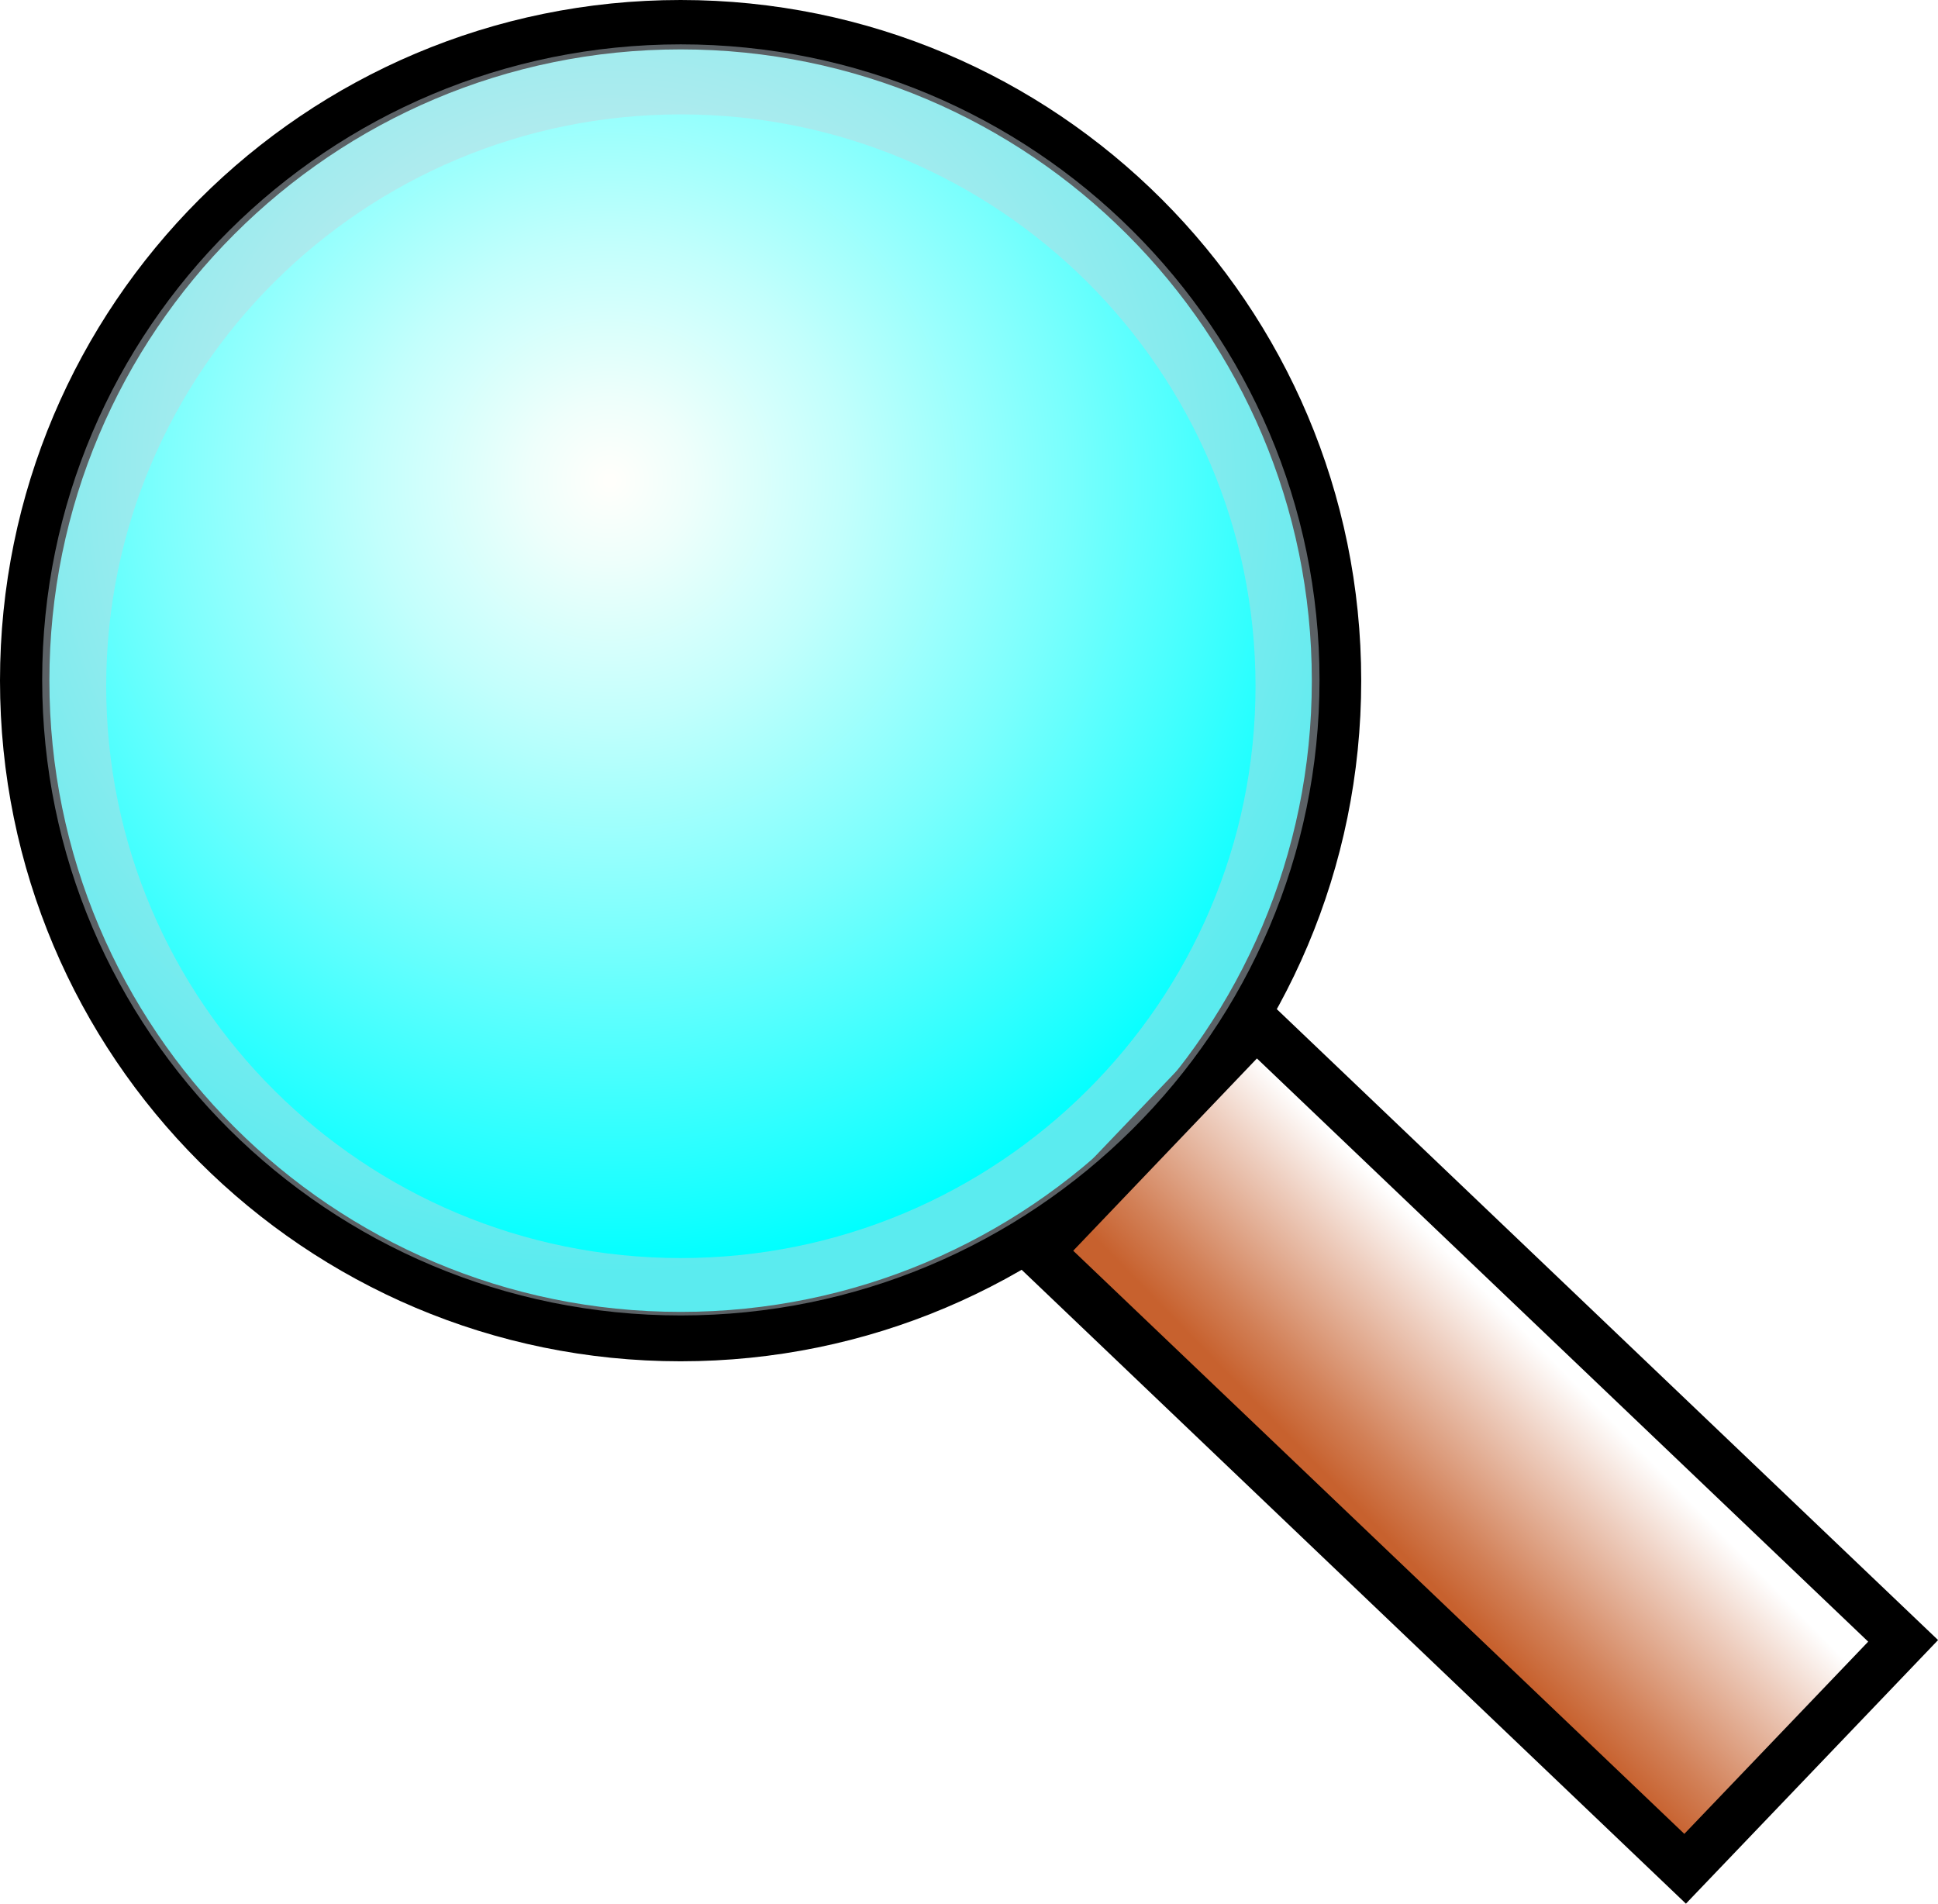
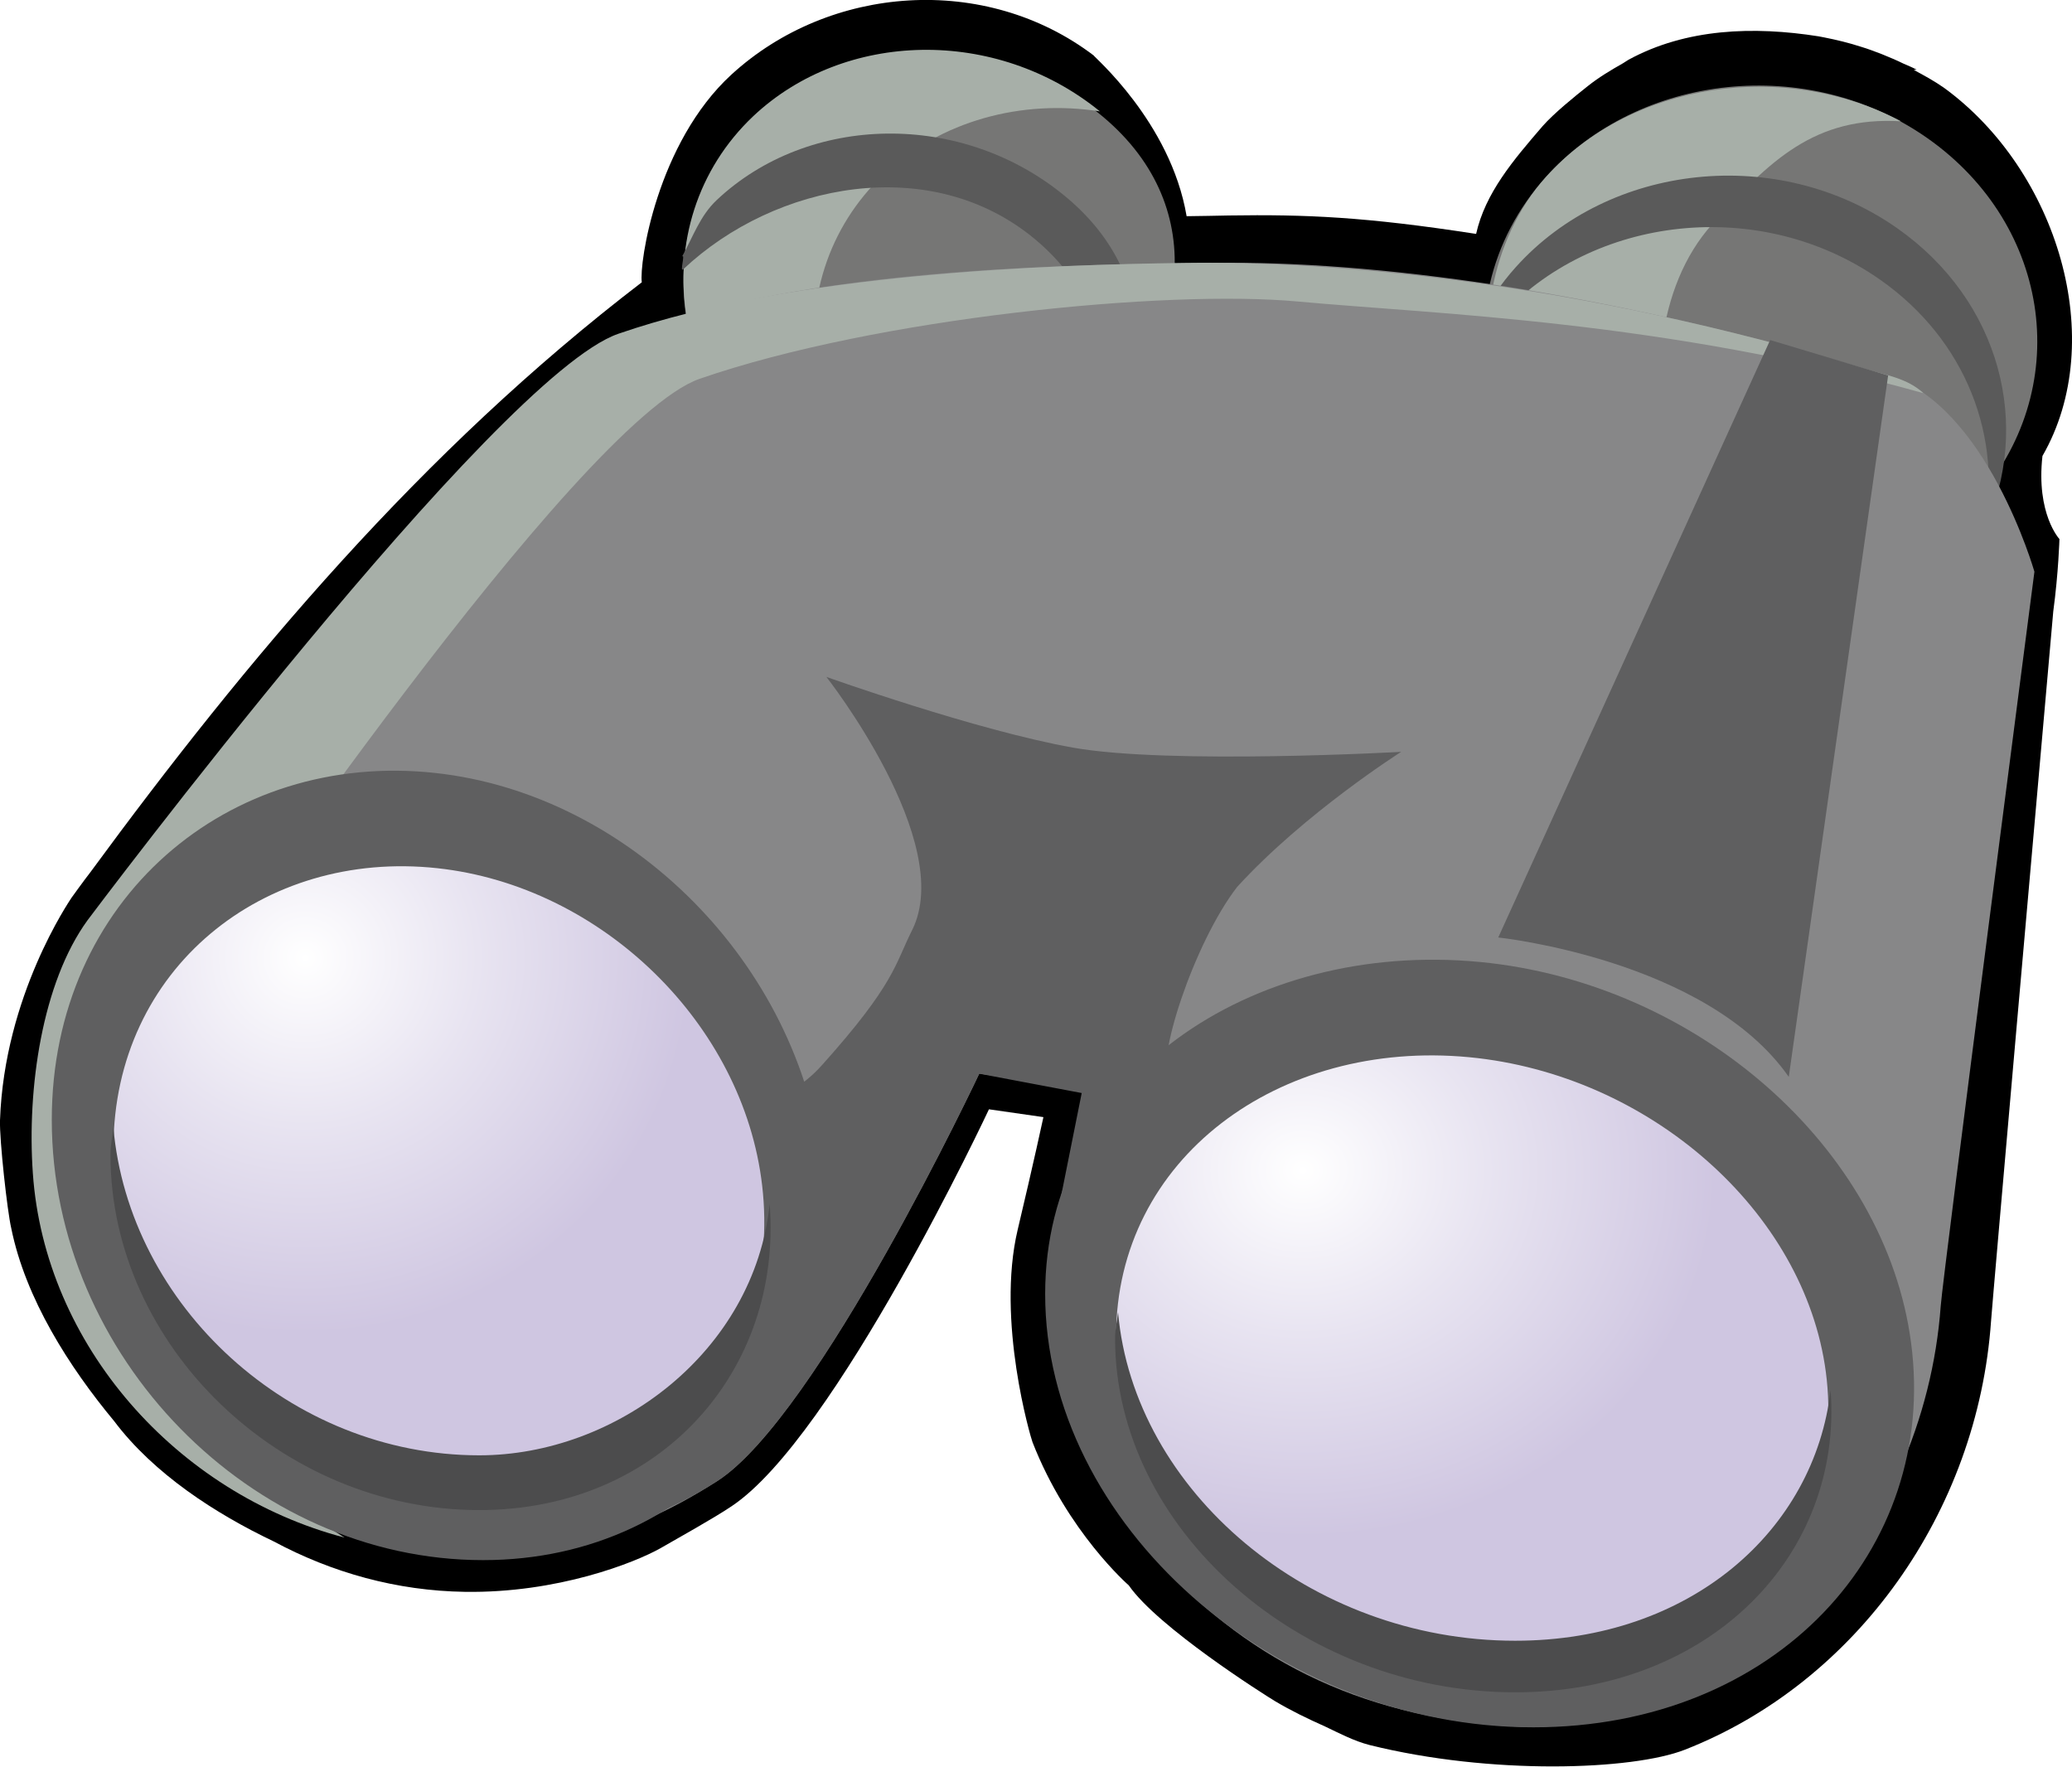
- <svg xmlns="http://www.w3.org/2000/svg" version="1.1" id="图层_1" width="19.619" height="19.271" viewBox="0 0 19.619 19.271" style="overflow:visible;enable-background:new 0 0 19.619 19.271;" xml:space="preserve">
-   <g>
-     <g>
-       <g>
-         <radialGradient id="XMLID_3_" cx="6.174" cy="4.866" r="8.037" gradientUnits="userSpaceOnUse">
-           <stop offset="0.006" style="stop-color:#FFFFFB" />
-           <stop offset="0.104" style="stop-color:#EEFFFB" />
-           <stop offset="0.3" style="stop-color:#C2FFFC" />
-           <stop offset="0.574" style="stop-color:#7AFFFD" />
-           <stop offset="0.913" style="stop-color:#18FFFF" />
-           <stop offset="0.994" style="stop-color:#00FFFF" />
-         </radialGradient>
-         <circle style="fill:url(#XMLID_3_);stroke:#000000;stroke-width:0.5;" cx="6.89" cy="6.89" r="6.64" />
-         <linearGradient id="XMLID_4_" gradientUnits="userSpaceOnUse" x1="17.34" y1="10.347" x2="19.592" y2="8.095" gradientTransform="matrix(0.8962 0.1308 0.0913 0.8808 -2.5269 4.1216)">
-           <stop offset="0.006" style="stop-color:#C7612E" />
-           <stop offset="0.224" style="stop-color:#D28057" />
-           <stop offset="0.711" style="stop-color:#EECEBF" />
-           <stop offset="1" style="stop-color:#FFFFFF" />
-         </linearGradient>
-         <polygon style="fill:url(#XMLID_4_);stroke:#000000;stroke-width:0.5;" points="17.059,18.917 10.511,12.669 12.716,10.361      19.266,16.61    " />
-       </g>
-     </g>
-     <path style="opacity:0.46;fill:#C7D3DD;" d="M6.892,0.449c-3.571,0-6.465,2.881-6.465,6.433c0,3.554,2.894,6.434,6.465,6.434   c3.568,0,6.466-2.88,6.466-6.434C13.357,3.33,10.46,0.449,6.892,0.449z M6.892,12.735c-3.213,0-5.817-2.591-5.817-5.789   c0-3.196,2.604-5.788,5.817-5.788c3.21,0,5.818,2.592,5.818,5.788C12.71,10.144,10.102,12.735,6.892,12.735z" />
-   </g>
+ <svg xmlns="http://www.w3.org/2000/svg" version="1.1" id="图层_1" width="20.126" height="17.156" viewBox="0 0 20.126 17.156" style="overflow:visible;enable-background:new 0 0 20.126 17.156;" xml:space="preserve">
+   <path d="M20.004,5.236c0,0-0.228-0.244-0.165-0.807c0.647-1.124,0.146-2.773-0.956-3.576c-0.094-0.066-0.195-0.121-0.294-0.174  c0.011,0,0.017-0.003,0.027-0.002c-0.04-0.024-0.085-0.039-0.127-0.059c-0.069-0.034-0.139-0.063-0.21-0.092  c-0.068-0.026-0.133-0.051-0.2-0.071c-0.12-0.039-0.24-0.068-0.362-0.092c-0.017-0.004-0.035-0.007-0.052-0.01  c-0.632-0.1-1.288-0.077-1.846,0.227c-0.017,0.009-0.034,0.023-0.052,0.033c-0.118,0.067-0.236,0.137-0.344,0.223  c-0.129,0.102-0.33,0.265-0.439,0.389c-0.287,0.333-0.557,0.65-0.646,1.047c-1.08-0.167-1.657-0.19-2.402-0.179  c-0.122,0.003-0.267,0.005-0.41,0.007c-0.156-0.922-0.919-1.563-0.901-1.56c-1.052-0.8-2.567-0.69-3.521,0.185  c-0.723,0.664-0.897,1.833-0.87,2.017c-2.143,1.64-3.84,3.665-5.356,5.73C0.817,8.55,0.694,8.721,0.694,8.721  C0.676,8.751,0.042,9.671,0,10.882c-0.006,0.188,0.071,0.885,0.109,1.047c0.139,0.686,0.564,1.35,1,1.875  c0.385,0.512,0.986,0.9,1.549,1.168c0.569,0.305,1.196,0.48,1.857,0.49c0.901,0.014,1.651-0.283,1.901-0.424  c0.153-0.088,0.524-0.295,0.688-0.406c1.009-0.668,2.502-3.857,2.502-3.857l0.529,0.076c0,0-0.094,0.438-0.25,1.094  c-0.21,0.885,0.128,2.023,0.144,2.063c0.341,0.875,0.935,1.391,0.935,1.391c0.281,0.406,1.308,1.057,1.421,1.125  c0.154,0.092,0.32,0.172,0.486,0.246c0.143,0.068,0.281,0.141,0.432,0.18c1.177,0.293,2.552,0.246,3.064,0.045  c1.663-0.652,2.844-2.307,2.973-4.166c0.018-0.248,0.441-5.056,0.604-6.89C19.995,5.561,20.004,5.236,20.004,5.236z" />
+   <path style="fill:#767675;" d="M10.711,1.132C9.702,0.289,8.209,0.319,7.317,1.16C6.769,1.676,6.551,2.405,6.67,3.111L2.704,8.897  l5.646-0.43l2.014-3.992c0.064-0.05,0.133-0.091,0.191-0.149C11.536,3.375,11.784,2.03,10.711,1.132z" />
+   <path style="fill:#A7AFA8;" d="M4.387,8.738l3.551-5.093C7.819,2.939,8.037,2.209,8.584,1.694c0.555-0.522,1.341-0.731,2.1-0.612  C9.674,0.26,8.202,0.295,7.317,1.128C6.77,1.645,6.552,2.374,6.67,3.08L2.704,8.866L4.387,8.738z" />
+   <path style="fill:#767675;" d="M18.723,1.343c-1.16-0.815-2.799-0.633-3.706,0.375c-0.554,0.614-0.722,1.419-0.523,2.156  l-3.236,6.328l5.89-1.084l1.834-4.065c0.064-0.059,0.134-0.107,0.192-0.175C20.155,3.791,19.931,2.193,18.723,1.343z" />
+   <path style="fill:#A7AFA8;" d="M12.767,10.058l3.458-5.536c-0.197-0.737-0.146-1.729,0.406-2.344c0.561-0.624,0.999-1.049,1.834-1  c-1.129-0.598-2.617-0.384-3.448,0.54C14.463,2.333,14.338,3.262,14.536,4l-3.236,6.328L12.767,10.058z" />
+   <path style="fill:#5A5A5A;" d="M18.43,2.218c-1.159-0.815-2.799-0.633-3.705,0.375c-0.295,0.327-0.472,0.708-0.551,1.104  c0.098-0.213,0.217-0.419,0.385-0.604c0.906-1.008,2.545-1.19,3.705-0.375c0.84,0.59,1.19,1.54,1.006,2.43  C19.743,4.133,19.43,2.921,18.43,2.218z" />
+   <path style="fill:#5A5A5A;" d="M10.358,1.916c-1.01-0.845-2.504-0.813-3.396,0.027C6.797,2.098,6.73,2.305,6.625,2.492  C6.659,2.457,6.6,2.65,6.636,2.616c0.893-0.841,2.409-1.136,3.419-0.291c0.901,0.755,0.75,1.769,0.217,2.698  C11.165,4.068,11.399,2.788,10.358,1.916z" />
+   <path style="fill:#878788;" d="M19.761,5.553c0,0-0.463-1.618-1.421-1.906c-2.803-0.844-5.043-1.114-6.542-1.094  C10.51,2.571,8.038,2.584,6.319,3.178C5.125,3.59,1.163,8.876,1.163,8.876c-0.441,0.607-0.589,1.634-0.531,2.457  c0.132,1.904,1.783,3.52,3.75,3.658c0.956,0.068,1.604,0.023,2.583-0.604s2.547-3.959,2.547-3.959l1.078,0.166l-0.208,1.75  c0,0-0.125,0.5,0.083,1.459c0.119,0.547,0.658,1.215,0.658,1.215c0.842,0.992,1.925,1.617,3.425,1.742  c2.417,0.201,4.143-1.867,4.303-4.076C18.871,12.397,19.761,5.553,19.761,5.553z" />
+   <path style="fill:#A7AFA8;" d="M18.683,3.819c-0.159-0.147-0.368-0.176-0.563-0.234c-2.804-0.844-5.126-1.052-6.625-1.031  c-1.288,0.018-3.771,0.094-5.489,0.688C4.813,3.653,0.85,8.939,0.85,8.939c-0.441,0.607-0.589,1.634-0.531,2.457  c0.115,1.666,1.393,3.109,3.027,3.539c-1.063-0.664-1.815-1.783-1.902-3.039c-0.058-0.822,0.09-1.85,0.531-2.457  c0,0,3.63-5.348,4.822-5.76c1.719-0.594,4.529-0.869,5.813-0.75C13.954,3.053,16.162,3.113,18.683,3.819z" />
+   <path style="fill:#5F5F60;" d="M14.553,9.106c0,0,2.025,0.213,2.822,1.354l0.965-6.813l-1.146-0.344L14.553,9.106z" />
+   <path style="fill:#5F5F60;" d="M15.381,11.97c-1.5-0.125-3.395-0.809-4.021-1.479c-0.146-0.156,0.234-1.328,0.656-1.875  c0.656-0.719,1.594-1.313,1.594-1.313s-2.25,0.126-3.188-0.041S8.027,6.575,8.027,6.575S9.288,8.179,8.86,9.034  c-0.168,0.334-0.166,0.52-0.875,1.311c-0.774,0.867-1.813-0.076-2.77-0.145c-1.52-0.107-2.539-0.781-3.126-2.105  C1.712,8.745,1.163,8.876,1.163,8.876c-0.441,0.607-0.588,1.425-0.53,2.25c0.132,1.904,1.532,3.695,3.499,3.834  c0.955,0.068,1.854,0.055,2.833-0.572s2.547-3.959,2.547-3.959l0.995,0.188l-0.313,1.563c0,0,0.063,0.459,0.271,1.416  c0.119,0.549,0.658,1.217,0.658,1.217c0.842,0.992,1.925,1.617,3.425,1.742C17.232,16.776,17.129,12.116,15.381,11.97z" />
+   <path style="fill:#5F5F60;" d="M7.989,11.312c0.238,2.068-1.182,3.842-3.297,3.842c-2.254,0-4.189-1.982-4.189-4.277  c0-2.142,1.715-3.588,3.724-3.369C6.125,7.715,7.764,9.368,7.989,11.312z" />
+   <path style="fill:#5F5F60;" d="M18.563,13.044c0.266,2.01-1.313,3.734-3.669,3.734c-2.508,0-4.742-1.979-4.742-4.209  c0-2.082,1.989-3.438,4.224-3.225C16.491,9.548,18.315,11.153,18.563,13.044z" />
+   <radialGradient id="XMLID_3_" cx="-2.219" cy="8.192" r="3.654" gradientTransform="matrix(1.027 0.0038 -0.0037 1 5.2733 1.1199)" gradientUnits="userSpaceOnUse">
+     <stop offset="0" style="stop-color:#FFFFFF" />
+     <stop offset="0.447" style="stop-color:#E8E4F1" />
+     <stop offset="1" style="stop-color:#CFC6E1" />
+   </radialGradient>
+   <path style="fill:url(#XMLID_3_);" d="M7.403,11.515c0.195,1.67-1.006,3.1-2.787,3.092c-1.896-0.008-3.521-1.613-3.514-3.465  C1.108,9.413,2.557,8.25,4.247,8.433C5.845,8.606,7.221,9.946,7.403,11.515z" />
+   <path style="fill:#4C4C4D;" d="M4.655,14.136c-1.834,0-3.404-1.453-3.554-3.189c-0.009,0.09-0.028,0.176-0.028,0.27  c0,1.852,1.655,3.451,3.582,3.451c1.762,0,2.947-1.359,2.821-2.973C7.327,13.13,5.985,14.136,4.655,14.136z" />
+   <radialGradient id="XMLID_4_" cx="-13.919" cy="13.26" r="3.495" gradientTransform="matrix(1.1505 0 0 1.0202 28.6674 -2.1603)" gradientUnits="userSpaceOnUse">
+     <stop offset="0" style="stop-color:#FFFFFF" />
+     <stop offset="0.447" style="stop-color:#E8E4F1" />
+     <stop offset="1" style="stop-color:#CFC6E1" />
+   </radialGradient>
+   <path style="fill:url(#XMLID_4_);" d="M17.735,13.327c0.219,1.662-1.088,3.09-3.036,3.09c-2.075,0-3.858-1.596-3.858-3.439  c0-1.723,1.58-2.885,3.43-2.709C16.02,10.437,17.528,11.765,17.735,13.327z" />
+   <path style="fill:#4C4C4D;" d="M14.717,15.937c-1.996,0-3.705-1.457-3.857-3.191c-0.009,0.084-0.029,0.164-0.029,0.254  c0,1.844,1.797,3.438,3.887,3.438c1.901,0,3.184-1.34,3.063-2.936C17.625,14.866,16.417,15.937,14.717,15.937z" />
</svg>
